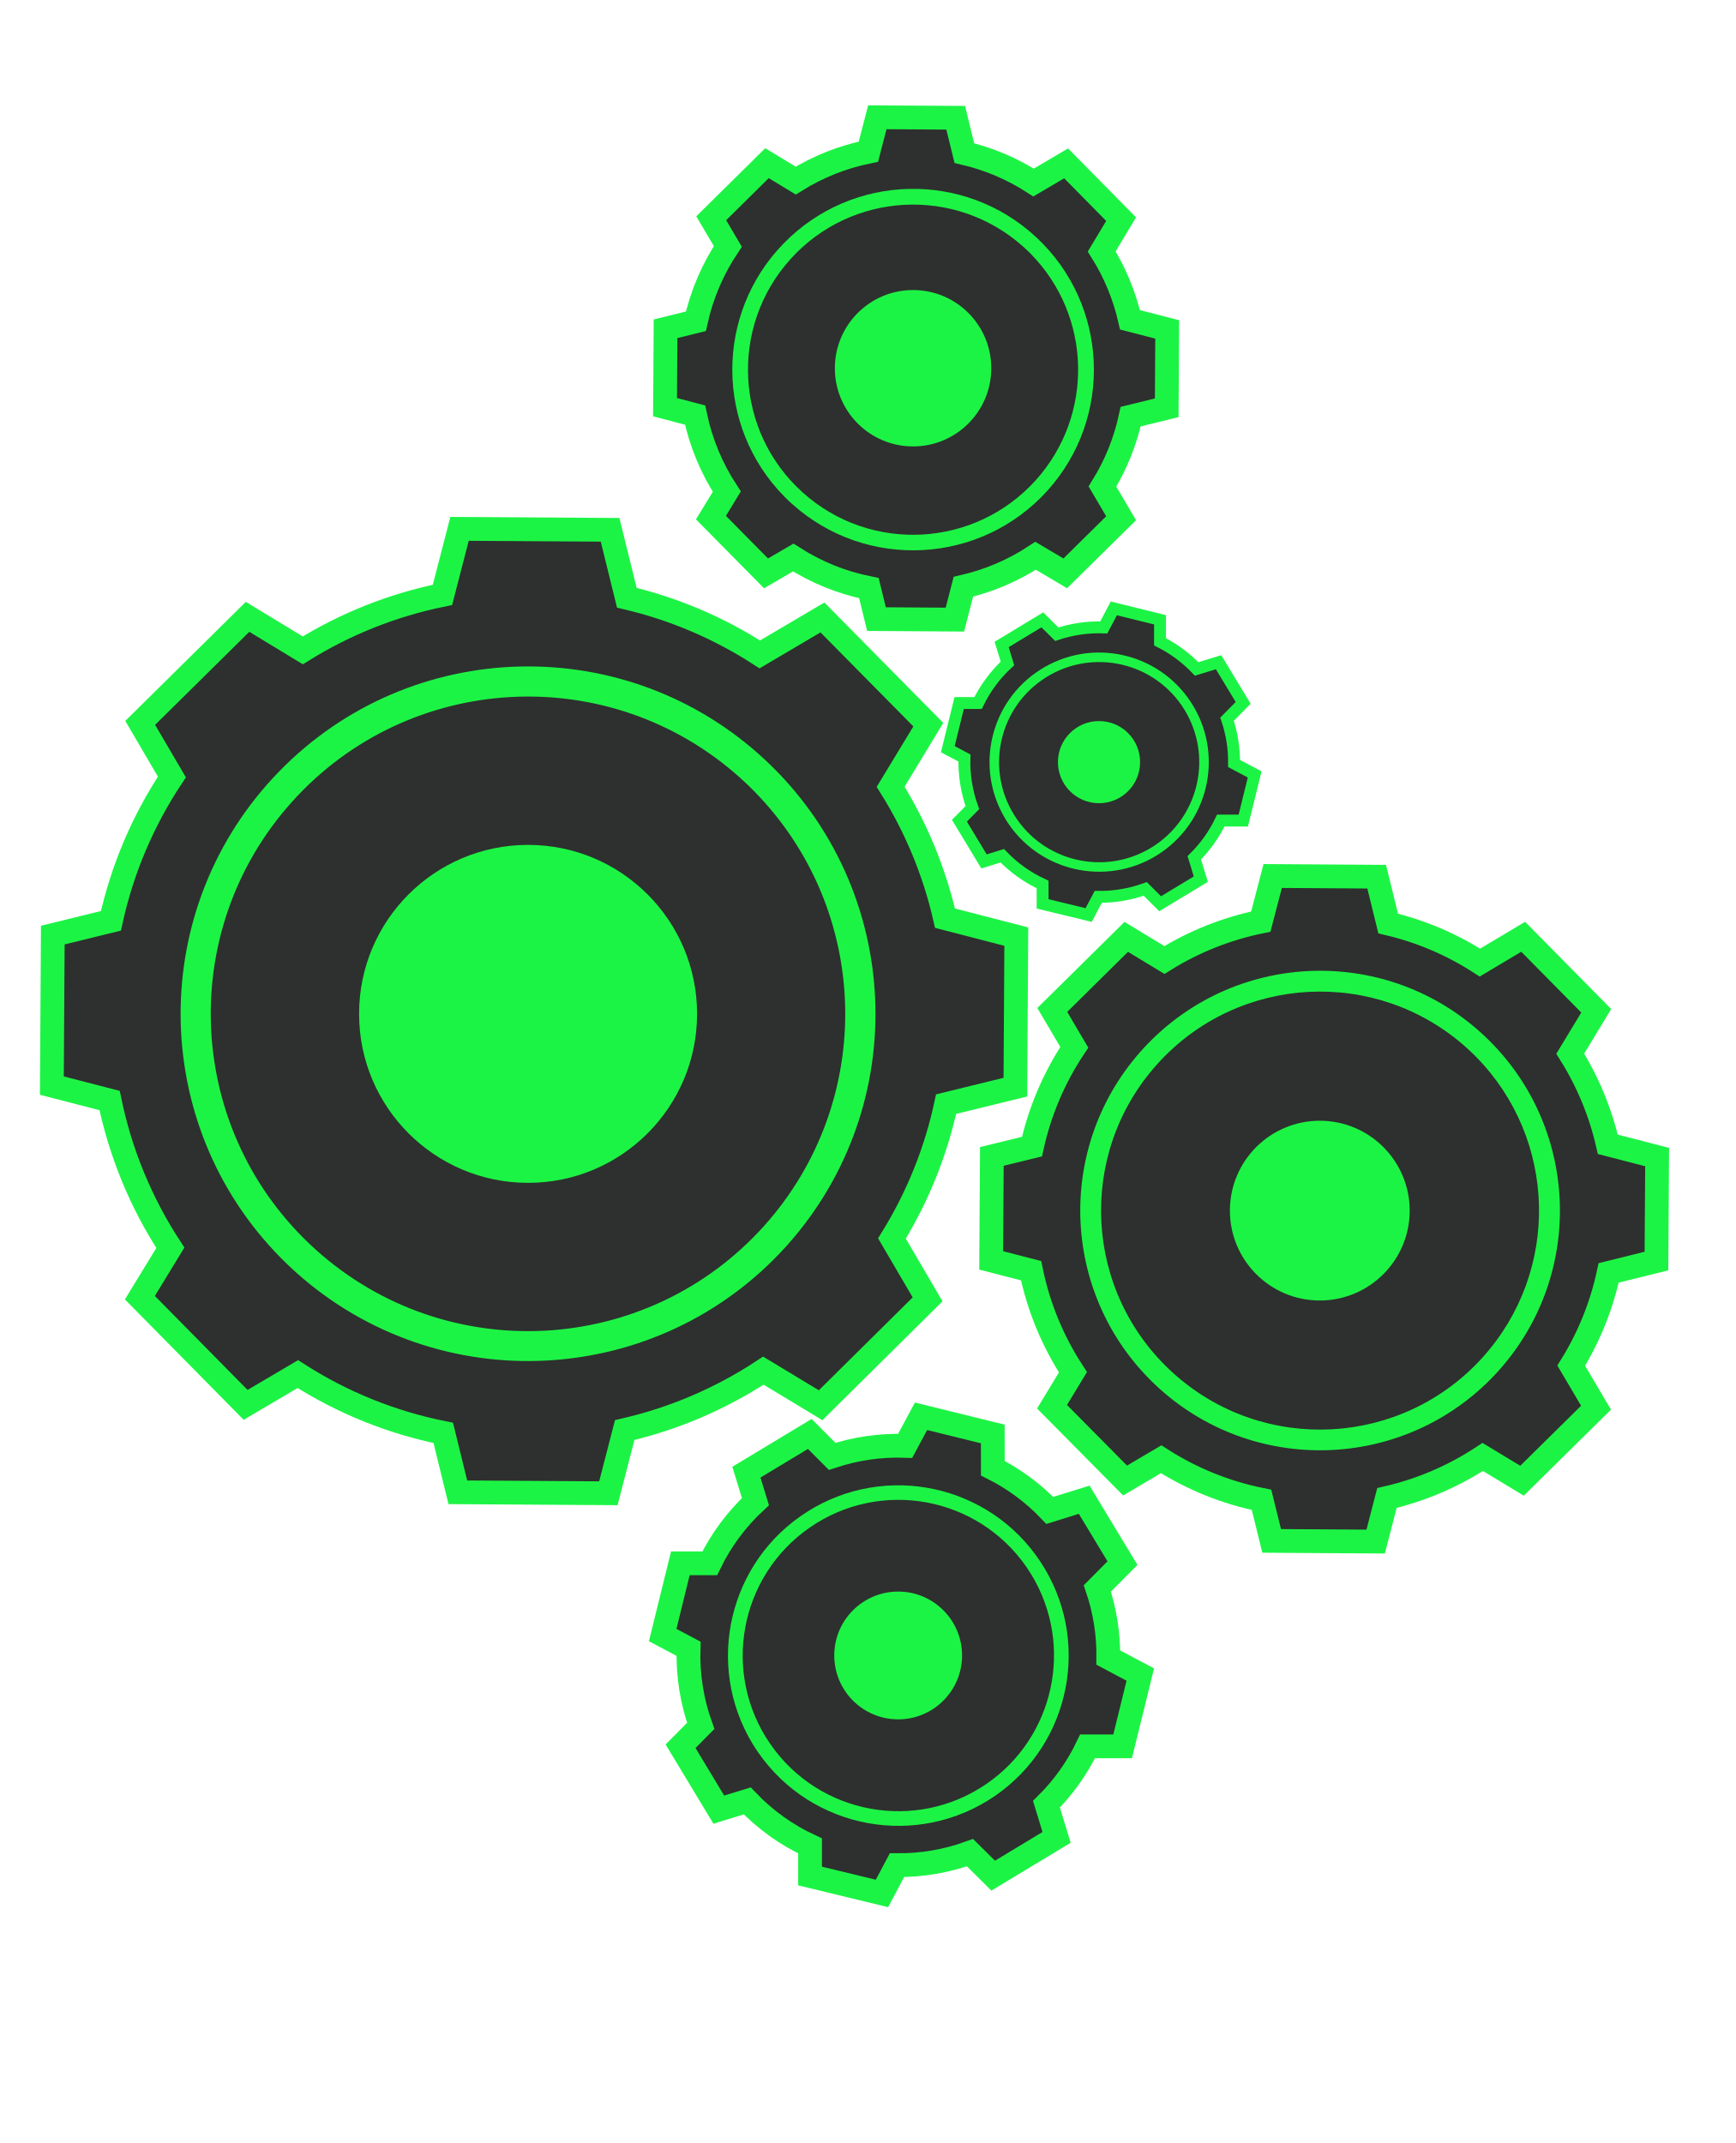
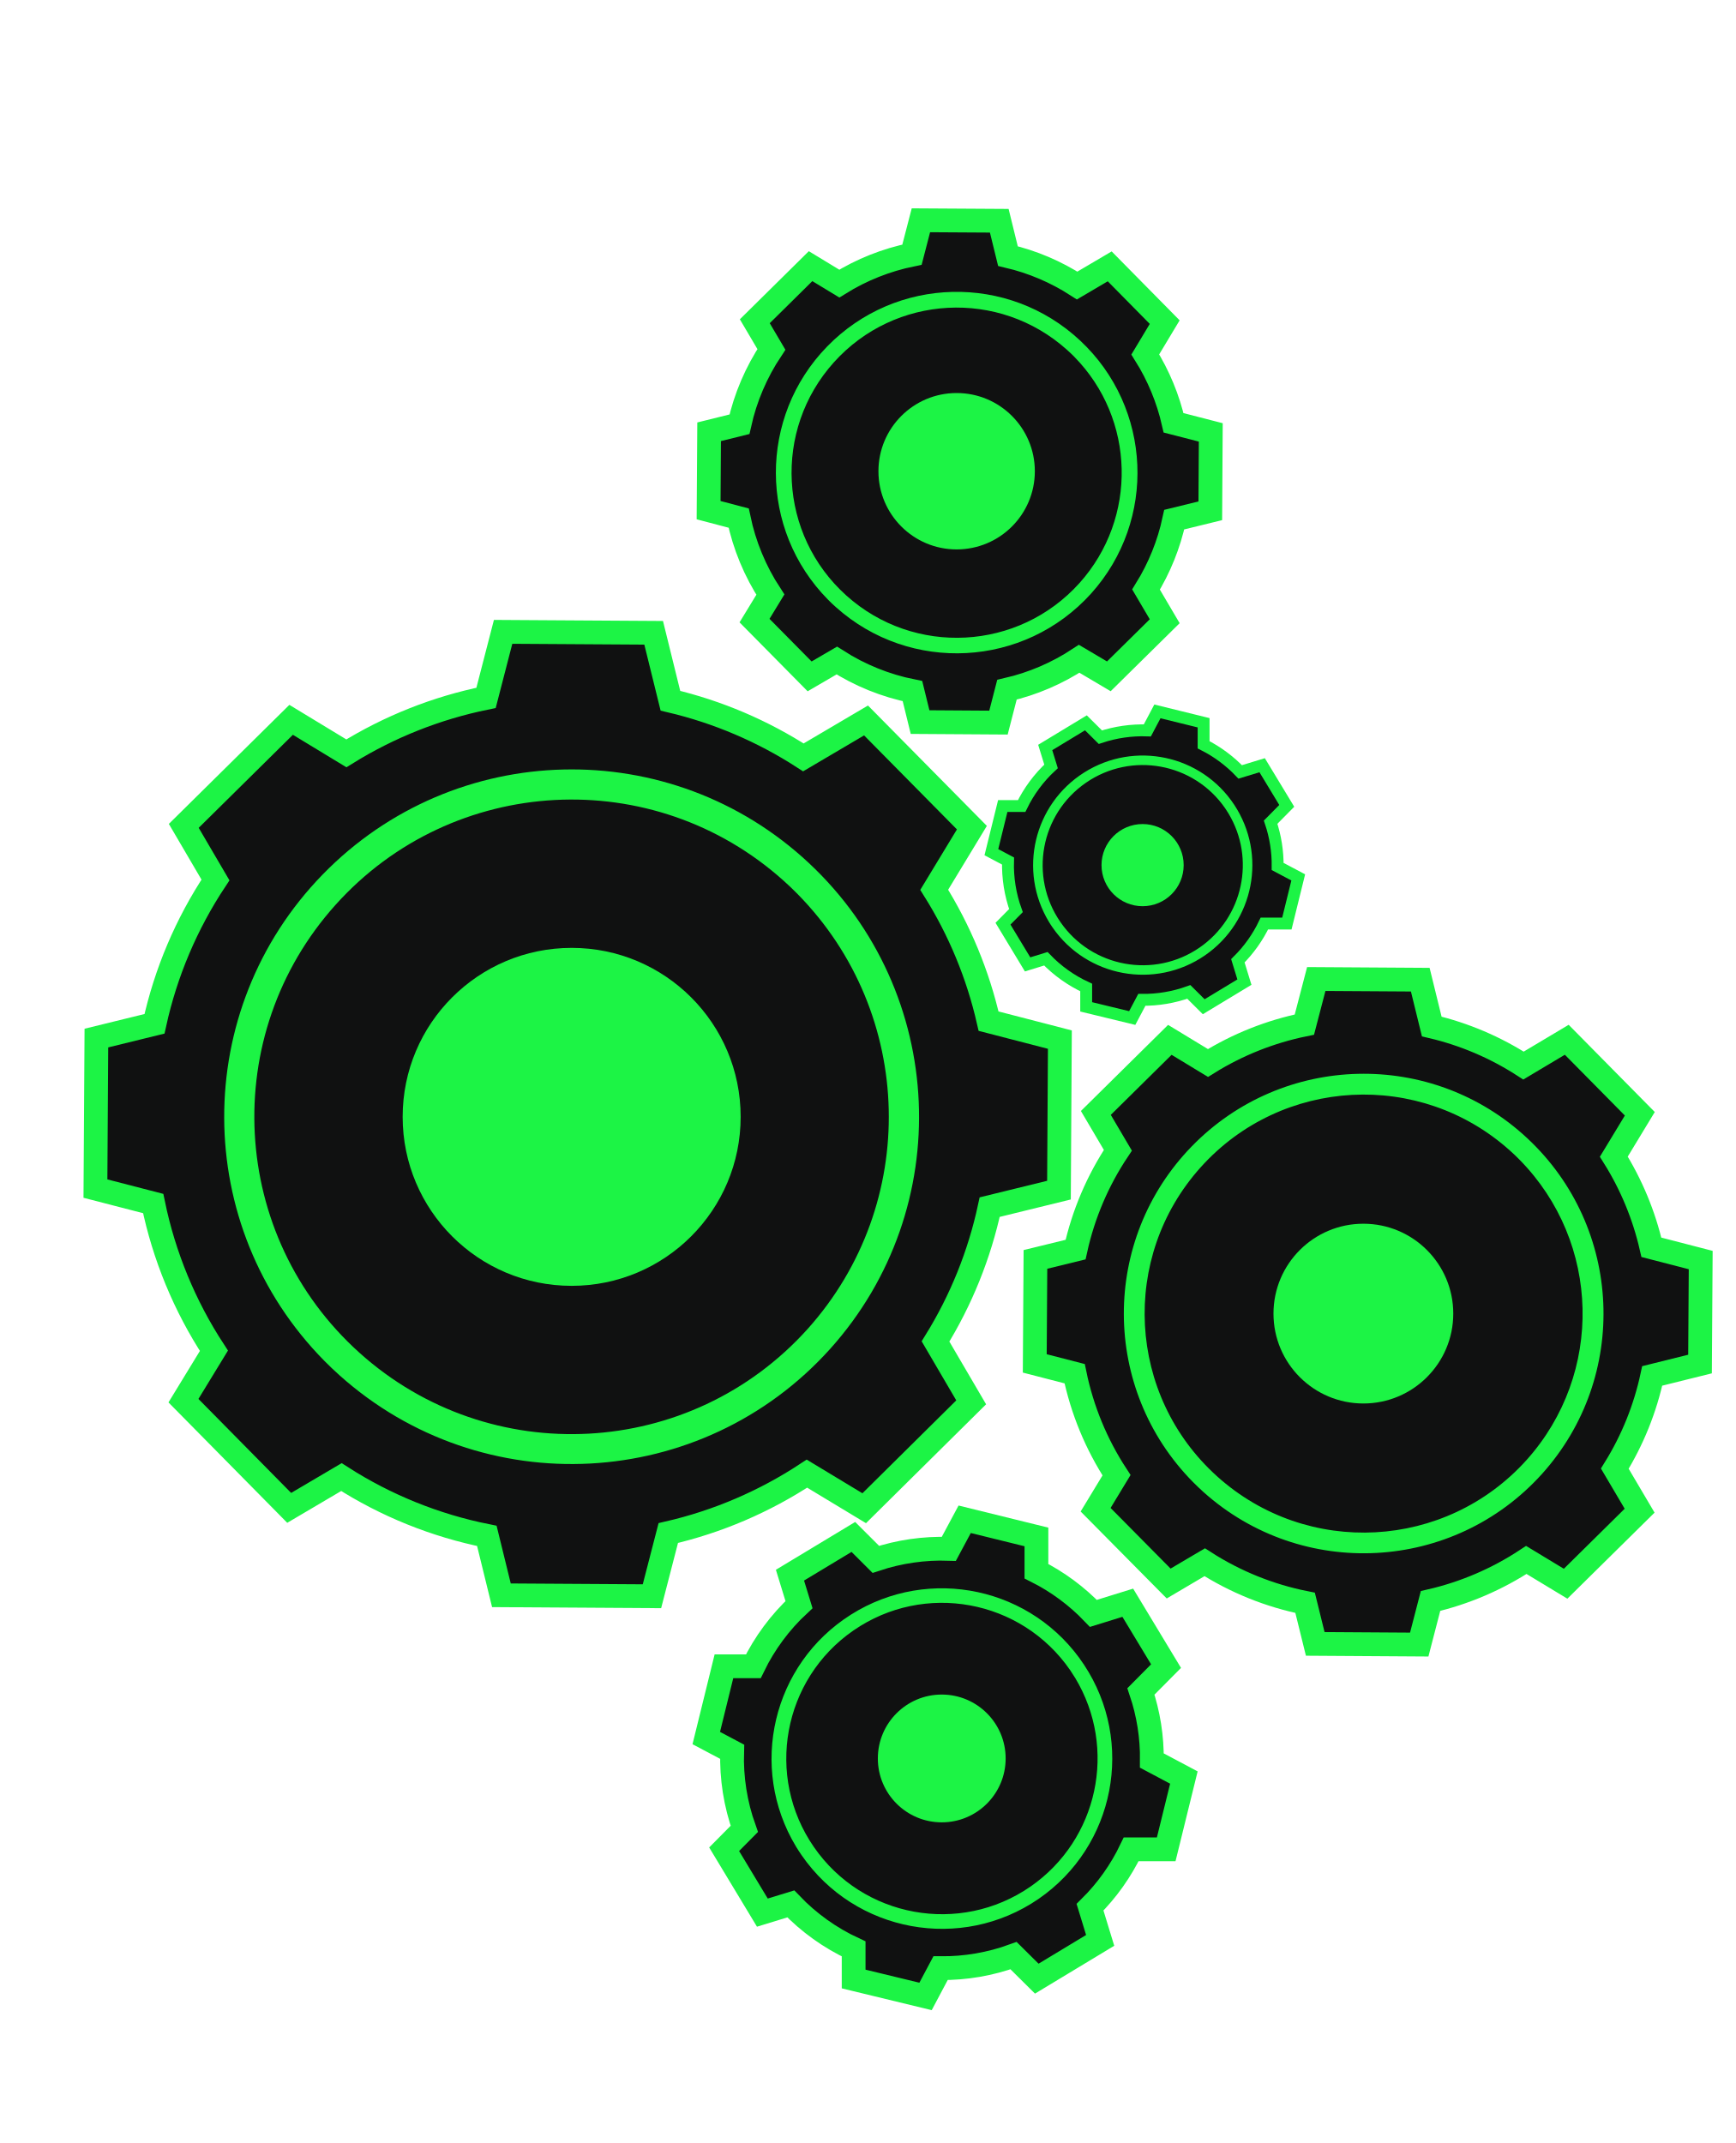
<svg xmlns="http://www.w3.org/2000/svg" id="Layer_1" data-name="Layer 1" viewBox="0 0 438 541">
  <defs>
-     <style>.cls-1,.cls-3{fill:#2d302e;stroke:#1cf445;stroke-miterlimit:10;}.cls-1{stroke-width:6px;}.cls-2{fill:#1cf445;}.cls-3{stroke-width:3px;}</style>
+     <style>.cls-1,.cls-3{fill:#101111;stroke:#1cf445;stroke-miterlimit:10;}.cls-1{stroke-width:6px;}.cls-2{fill:#1cf445;}.cls-3{stroke-width:3px;}</style>
  </defs>
-   <path class="cls-1" d="M207.15,354.75l27-26.73-9-15.37a107.26,107.26,0,0,0,13.67-33.91l17.49-4.29.23-38-18-4.66a107.31,107.31,0,0,0-13.72-33.16l9.51-15.69-26.72-27.06-15.82,9.32a107,107,0,0,0-33.56-14.3L154,133.75l-38-.24-4.31,16.67a107.49,107.49,0,0,0-35.26,14l-13.94-8.46L35.39,182.49l8,13.66A107.24,107.24,0,0,0,28,232.46l-14.67,3.6-.24,38,14.58,3.77A107.57,107.57,0,0,0,43,315L35.31,327.6,62,354.66l13.18-7.77a107,107,0,0,0,36.71,14.84l3.68,15,38,.24,4.12-15.95a107.52,107.52,0,0,0,35-15Z" />
-   <path class="cls-2" d="M70.86,317.53a87.7,87.7,0,1,1,127.69-3h0A87.8,87.8,0,0,1,74.7,321.19Q72.71,319.4,70.86,317.53ZM190.33,199.7q-1.68-1.71-3.5-3.34a80.1,80.1,0,1,0,6.06,113.11h0A80.21,80.21,0,0,0,190.33,199.7Z" />
-   <path class="cls-1" d="M268.9,144.74,283,130.83l-4.71-8a55.8,55.8,0,0,0,7.12-17.65l9.1-2.23.12-19.79-9.39-2.42a56,56,0,0,0-7.14-17.26L283,55.32,269.12,41.24l-8.22,4.84a55.67,55.67,0,0,0-17.47-7.43l-2.19-8.92-19.78-.12-2.25,8.68a55.9,55.9,0,0,0-18.35,7.3l-7.25-4.4L179.53,55.1l4.19,7.11a55.86,55.86,0,0,0-8.06,18.89L168,83l-.13,19.79,7.59,2a56.17,56.17,0,0,0,8,19.32l-4,6.56,13.91,14.08,6.86-4a55.74,55.74,0,0,0,19.1,7.72l1.92,7.82,19.79.13,2.14-8.3a55.94,55.94,0,0,0,18.23-7.81Z" />
-   <path class="cls-2" d="M198,125.37a45.64,45.64,0,1,1,66.44-1.55h0A45.69,45.69,0,0,1,200,127.27C199.29,126.66,198.63,126,198,125.37Zm62.17-61.32c-.59-.59-1.2-1.17-1.83-1.73a41.68,41.68,0,1,0,3.16,58.86h0A41.75,41.75,0,0,0,260.16,64.05Z" />
-   <path class="cls-1" d="M384.2,373.81l18.68-18.44-6.26-10.61a73.78,73.78,0,0,0,9.44-23.41l12.07-3,.17-26.25-12.45-3.22A74.23,74.23,0,0,0,396.37,266l6.56-10.83-18.44-18.68L373.57,243a73.93,73.93,0,0,0-23.16-9.86l-2.9-11.82-26.25-.17-3,11.51a74.21,74.21,0,0,0-24.34,9.69l-9.62-5.84-18.68,18.45,5.56,9.43a73.82,73.82,0,0,0-10.68,25.07l-10.13,2.48-.17,26.25,10.07,2.6a74.09,74.09,0,0,0,10.57,25.63l-5.28,8.71L284,373.76l9.1-5.37a73.85,73.85,0,0,0,25.34,10.24L321,389l26.25.17,2.85-11a74.33,74.33,0,0,0,24.18-10.36Z" />
-   <path class="cls-2" d="M290.13,348.13a60.54,60.54,0,1,1,88.13-2.06h0a60.6,60.6,0,0,1-85.49,4.58Q291.41,349.42,290.13,348.13Zm82.46-81.34c-.77-.79-1.58-1.56-2.41-2.3a55.29,55.29,0,1,0,4.18,78.07h0A55.36,55.36,0,0,0,372.59,266.79Z" />
-   <circle class="cls-2" cx="133.3" cy="255.95" r="42.66" />
-   <circle class="cls-2" cx="333.15" cy="305.62" r="22.69" />
-   <path class="cls-3" d="M292.85,228.15l10.27-6.21-1.65-5.39a33.72,33.72,0,0,0,6.69-9.4l5.68,0,2.87-11.65-5.2-2.76a33.86,33.86,0,0,0-1.77-11.18l4.07-4.12-6.21-10.26-5.54,1.69a34,34,0,0,0-9.24-6.85l0-5.56-11.66-2.87-2.54,4.8a33.94,33.94,0,0,0-11.86,1.71l-3.65-3.62-10.27,6.22,1.47,4.78a33.74,33.74,0,0,0-7.42,10l-4.77,0-2.87,11.65,4.2,2.23a34,34,0,0,0,2,12.52l-3.27,3.31,6.21,10.27,4.61-1.42a33.78,33.78,0,0,0,10.18,7.25l0,4.89L274.8,231l2.43-4.59a34,34,0,0,0,11.86-2Z" />
-   <path class="cls-2" d="M253.77,206.71a27.67,27.67,0,1,1,39.4,8.47h0a27.69,27.69,0,0,1-38.49-7.06C254.36,207.65,254.05,207.19,253.77,206.71Zm45.32-27.37c-.26-.44-.54-.86-.83-1.29a25.27,25.27,0,1,0-6.45,35.16h0A25.31,25.31,0,0,0,299.09,179.34Z" />
-   <circle class="cls-2" cx="277.42" cy="192.4" r="10.37" />
-   <path class="cls-1" d="M250.71,473.51l16-9.66-2.56-8.37a52.54,52.54,0,0,0,10.39-14.62l8.84,0,4.46-18.12-8.08-4.29A52.55,52.55,0,0,0,277,401l6.34-6.39-9.66-16L265,381.3a52.46,52.46,0,0,0-14.38-10.65L250.6,362l-18.11-4.46-4,7.46a52.91,52.91,0,0,0-18.43,2.66L204.41,362l-16,9.65,2.28,7.44a52.59,52.59,0,0,0-11.53,15.56l-7.42,0-4.46,18.12,6.53,3.46a52.87,52.87,0,0,0,3.07,19.47l-5.09,5.14,9.65,16,7.18-2.2A52.53,52.53,0,0,0,204.48,466l0,7.6L222.63,478l3.79-7.14a52.6,52.6,0,0,0,18.43-3.16Z" />
-   <path class="cls-2" d="M189.94,440.18a43,43,0,1,1,61.26,13.17h0a43.08,43.08,0,0,1-59.85-11C190.86,441.64,190.39,440.91,189.94,440.18Zm70.47-42.57c-.41-.67-.84-1.33-1.29-2a39.3,39.3,0,1,0-10,54.66h0A39.36,39.36,0,0,0,260.41,397.61Z" />
-   <circle class="cls-2" cx="226.72" cy="417.92" r="16.13" />
-   <circle class="cls-2" cx="230.48" cy="92.96" r="19.74" />
+   <path class="cls-1" d="M218.15,380.75l27-26.73-9-15.37a107.26,107.26,0,0,0,13.67-33.91l17.49-4.29.23-38-18-4.66a107.31,107.31,0,0,0-13.72-33.16l9.51-15.69-26.72-27.06-15.82,9.32a107,107,0,0,0-33.56-14.3L165,159.75l-38-.24-4.31,16.67a107.49,107.49,0,0,0-35.26,14l-13.94-8.46L46.39,208.49l8,13.66A107.24,107.24,0,0,0,39,258.46l-14.67,3.6-.24,38,14.58,3.77A107.57,107.57,0,0,0,54,341L46.31,353.6,73,380.66l13.18-7.77a107,107,0,0,0,36.71,14.84l3.68,15,38,.24,4.12-15.95a107.52,107.52,0,0,0,35-15Z" />
+   <path class="cls-2" d="M81.86,343.53a87.7,87.7,0,1,1,127.69-3h0A87.8,87.8,0,0,1,85.7,347.19Q83.71,345.41,81.86,343.53ZM201.33,225.7q-1.68-1.71-3.5-3.34a80.1,80.1,0,1,0,6.06,113.11h0A80.21,80.21,0,0,0,201.33,225.7Z" />
+   <path class="cls-1" d="M279.9,170.74,294,156.83l-4.71-8a55.8,55.8,0,0,0,7.12-17.65l9.1-2.23.12-19.79-9.39-2.42a56,56,0,0,0-7.14-17.26L294,81.32,280.12,67.24l-8.22,4.84a55.67,55.67,0,0,0-17.47-7.43l-2.19-8.92-19.78-.12-2.25,8.68a55.9,55.9,0,0,0-18.35,7.3l-7.25-4.4L190.53,81.1l4.19,7.11a55.86,55.86,0,0,0-8.06,18.89L179,109l-.13,19.79,7.59,2a56.17,56.17,0,0,0,8,19.32l-4,6.56,13.91,14.08,6.86-4a55.74,55.74,0,0,0,19.1,7.72l1.92,7.82,19.79.13,2.14-8.3a55.94,55.94,0,0,0,18.23-7.81Z" />
+   <path class="cls-2" d="M209,151.37a45.64,45.64,0,1,1,66.44-1.55h0A45.69,45.69,0,0,1,211,153.27C210.29,152.66,209.63,152,209,151.37Zm62.17-61.32c-.59-.59-1.2-1.17-1.83-1.73a41.68,41.68,0,1,0,3.16,58.86h0A41.75,41.75,0,0,0,271.16,90.05Z" />
+   <path class="cls-1" d="M395.2,399.81l18.68-18.44-6.26-10.61a73.78,73.78,0,0,0,9.44-23.41l12.07-3,.17-26.25-12.45-3.22A74.23,74.23,0,0,0,407.37,292l6.56-10.83-18.44-18.68L384.57,269a73.93,73.93,0,0,0-23.16-9.86l-2.9-11.82-26.25-.17-3,11.51a74.21,74.21,0,0,0-24.34,9.69l-9.62-5.84-18.68,18.45,5.56,9.43a73.82,73.82,0,0,0-10.68,25.07l-10.13,2.48-.17,26.25,10.07,2.6a74.09,74.09,0,0,0,10.57,25.63l-5.28,8.71L295,399.76l9.1-5.37a73.85,73.85,0,0,0,25.34,10.24L332,415l26.25.17,2.85-11a74.33,74.33,0,0,0,24.18-10.36Z" />
+   <path class="cls-2" d="M301.13,374.13a60.54,60.54,0,1,1,88.13-2.06h0a60.6,60.6,0,0,1-85.49,4.58Q302.41,375.42,301.13,374.13Zm82.46-81.34c-.77-.79-1.58-1.56-2.41-2.3a55.29,55.29,0,1,0,4.18,78.07h0A55.36,55.36,0,0,0,383.59,292.79Z" />
+   <circle class="cls-2" cx="144.3" cy="281.95" r="42.66" />
+   <circle class="cls-2" cx="344.15" cy="331.62" r="22.69" />
+   <path class="cls-3" d="M303.85,254.15l10.27-6.21-1.65-5.39a33.72,33.72,0,0,0,6.69-9.4l5.68,0,2.87-11.65-5.2-2.76a33.86,33.86,0,0,0-1.77-11.18l4.07-4.12-6.21-10.26-5.54,1.69a34,34,0,0,0-9.24-6.85l0-5.56-11.66-2.87-2.54,4.8a33.94,33.94,0,0,0-11.86,1.71l-3.65-3.62-10.27,6.22,1.47,4.78a33.74,33.74,0,0,0-7.42,10l-4.77,0-2.87,11.65,4.2,2.23a34,34,0,0,0,2,12.52l-3.27,3.31,6.21,10.27,4.61-1.42a33.78,33.78,0,0,0,10.18,7.25l0,4.89L285.8,257l2.43-4.59a34,34,0,0,0,11.86-2Z" />
+   <path class="cls-2" d="M264.77,232.71a27.67,27.67,0,1,1,39.4,8.47h0a27.69,27.69,0,0,1-38.49-7.06C265.36,233.65,265.05,233.19,264.77,232.71Zm45.32-27.37c-.26-.44-.54-.86-.83-1.29a25.27,25.27,0,1,0-6.45,35.16h0A25.31,25.31,0,0,0,310.09,205.34Z" />
+   <circle class="cls-2" cx="288.42" cy="218.4" r="10.37" />
+   <path class="cls-1" d="M261.71,499.51l16-9.66-2.56-8.37a52.54,52.54,0,0,0,10.39-14.62l8.84,0,4.46-18.12-8.08-4.29A52.55,52.55,0,0,0,288,427l6.34-6.39-9.66-16L276,407.3a52.46,52.46,0,0,0-14.38-10.65l0-8.65-18.11-4.46-4,7.46a52.91,52.91,0,0,0-18.43,2.66L215.41,388l-16,9.65,2.28,7.44a52.59,52.59,0,0,0-11.53,15.56l-7.42,0-4.46,18.12,6.53,3.46a52.87,52.87,0,0,0,3.07,19.47l-5.09,5.14,9.65,16,7.18-2.2A52.53,52.53,0,0,0,215.48,492l0,7.6L233.63,504l3.79-7.14a52.6,52.6,0,0,0,18.43-3.16Z" />
+   <path class="cls-2" d="M200.94,466.18a43,43,0,1,1,61.26,13.17h0a43.08,43.08,0,0,1-59.85-11C201.86,467.64,201.39,466.91,200.94,466.18Zm70.47-42.57c-.41-.67-.84-1.33-1.29-2a39.3,39.3,0,1,0-10,54.66h0A39.36,39.36,0,0,0,271.41,423.61Z" />
+   <circle class="cls-2" cx="237.72" cy="443.92" r="16.13" />
+   <circle class="cls-2" cx="241.48" cy="118.96" r="19.74" />
</svg>
